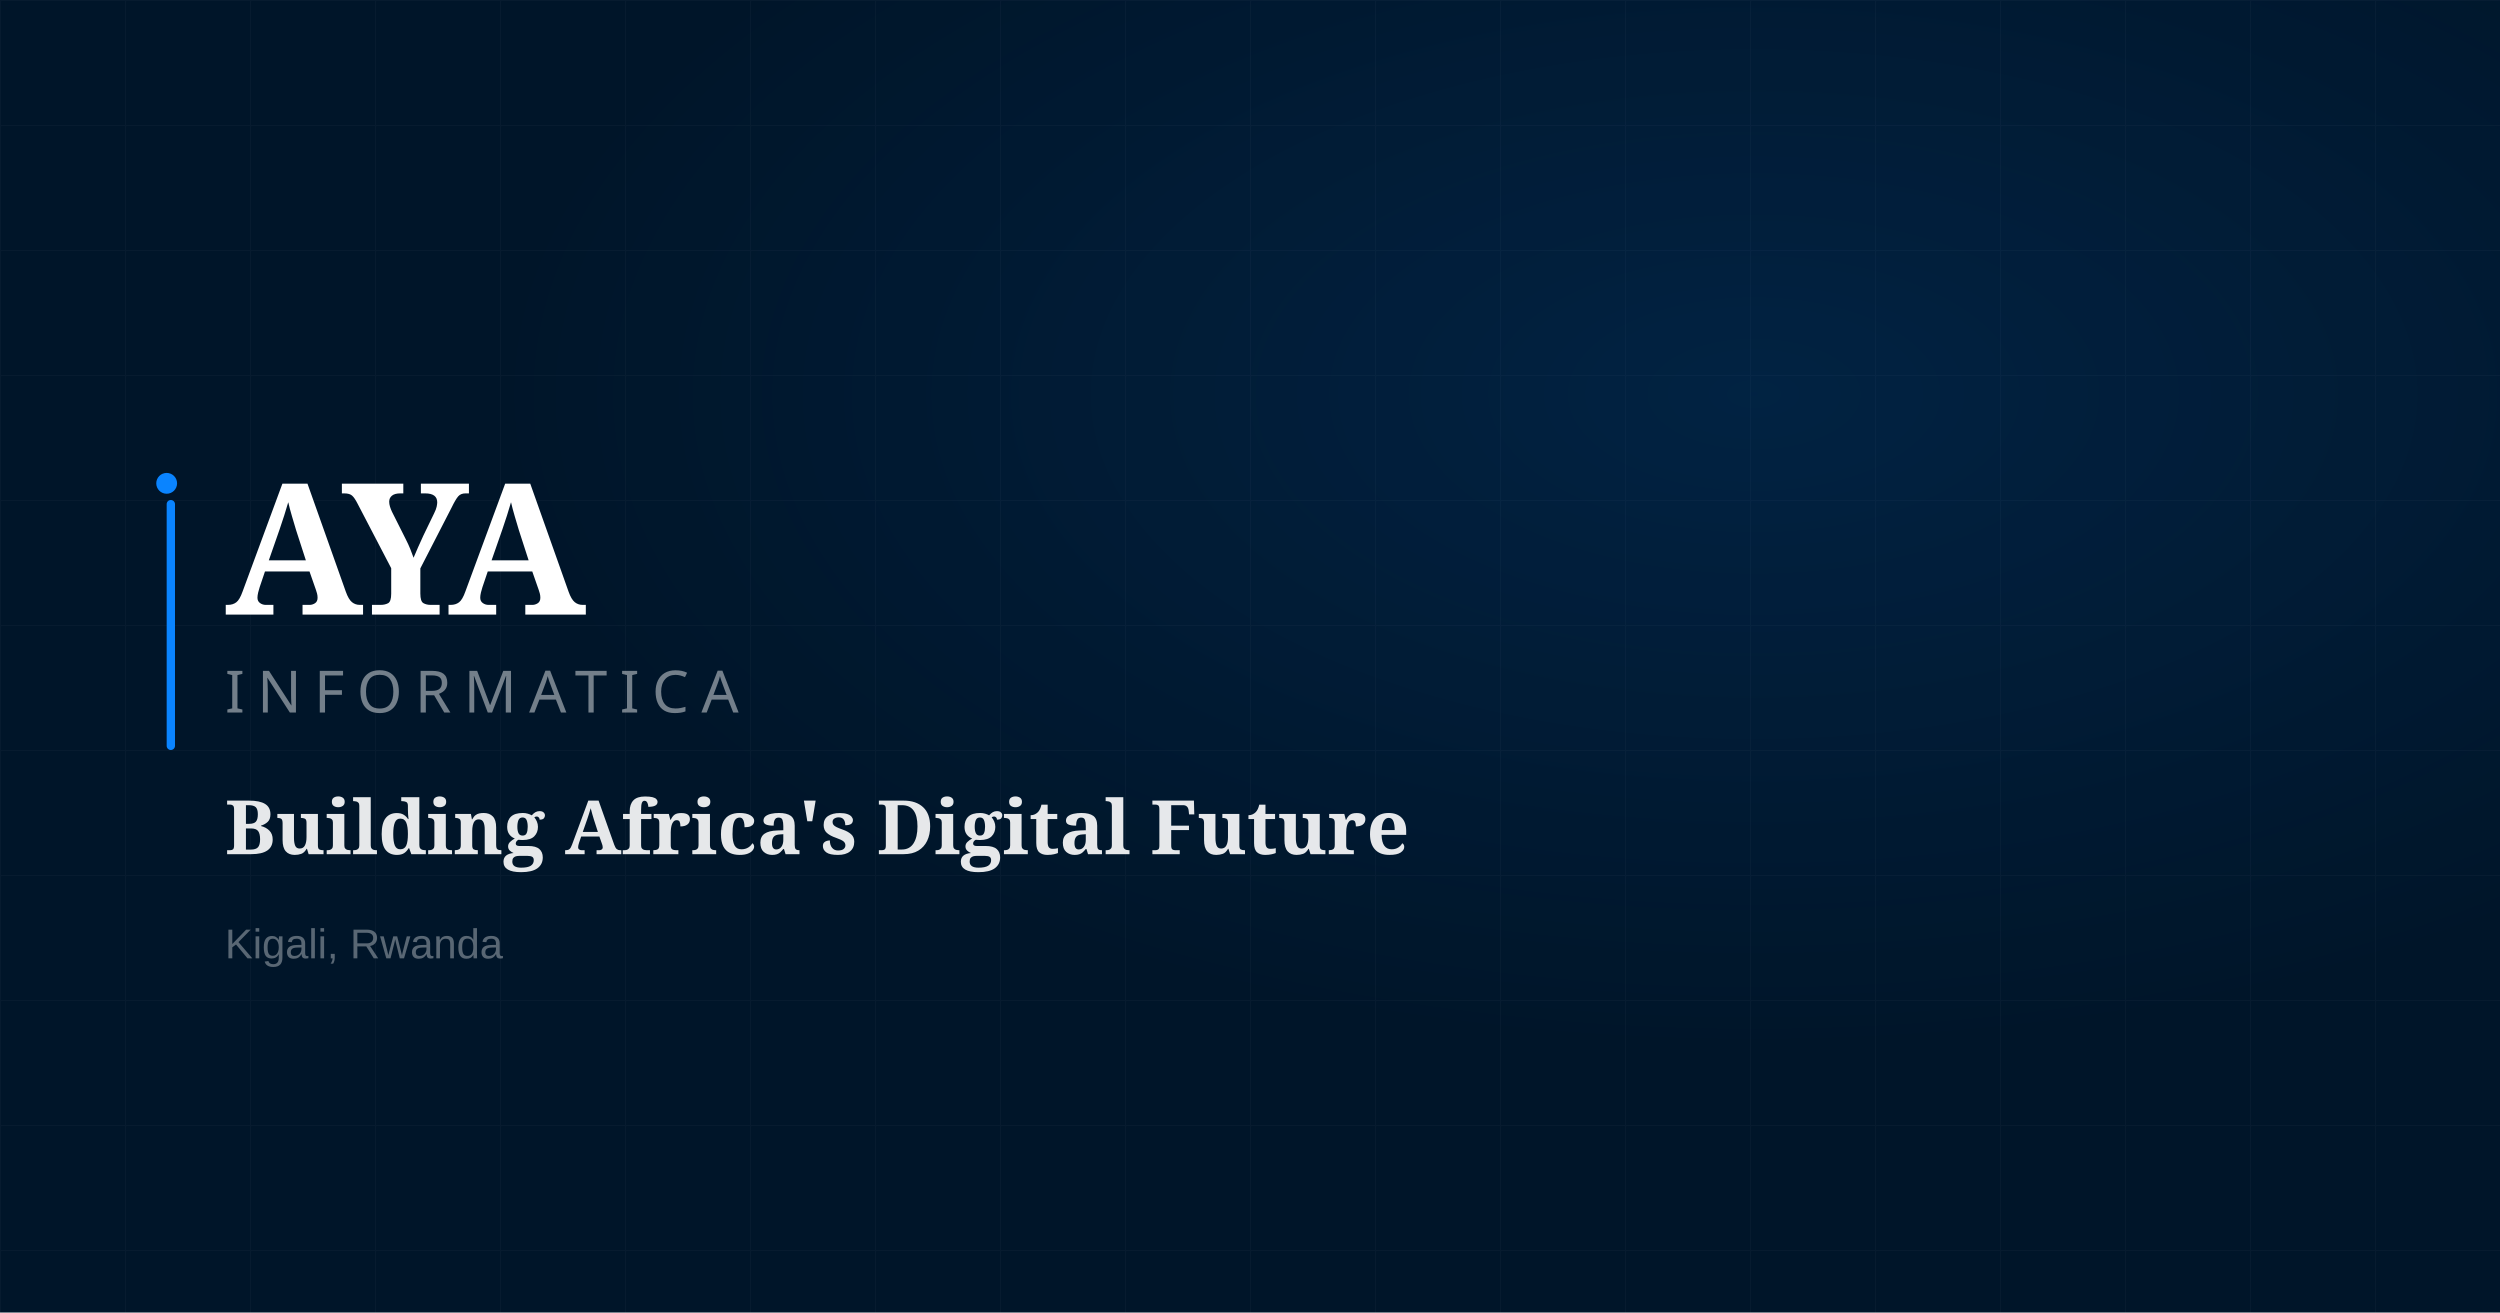
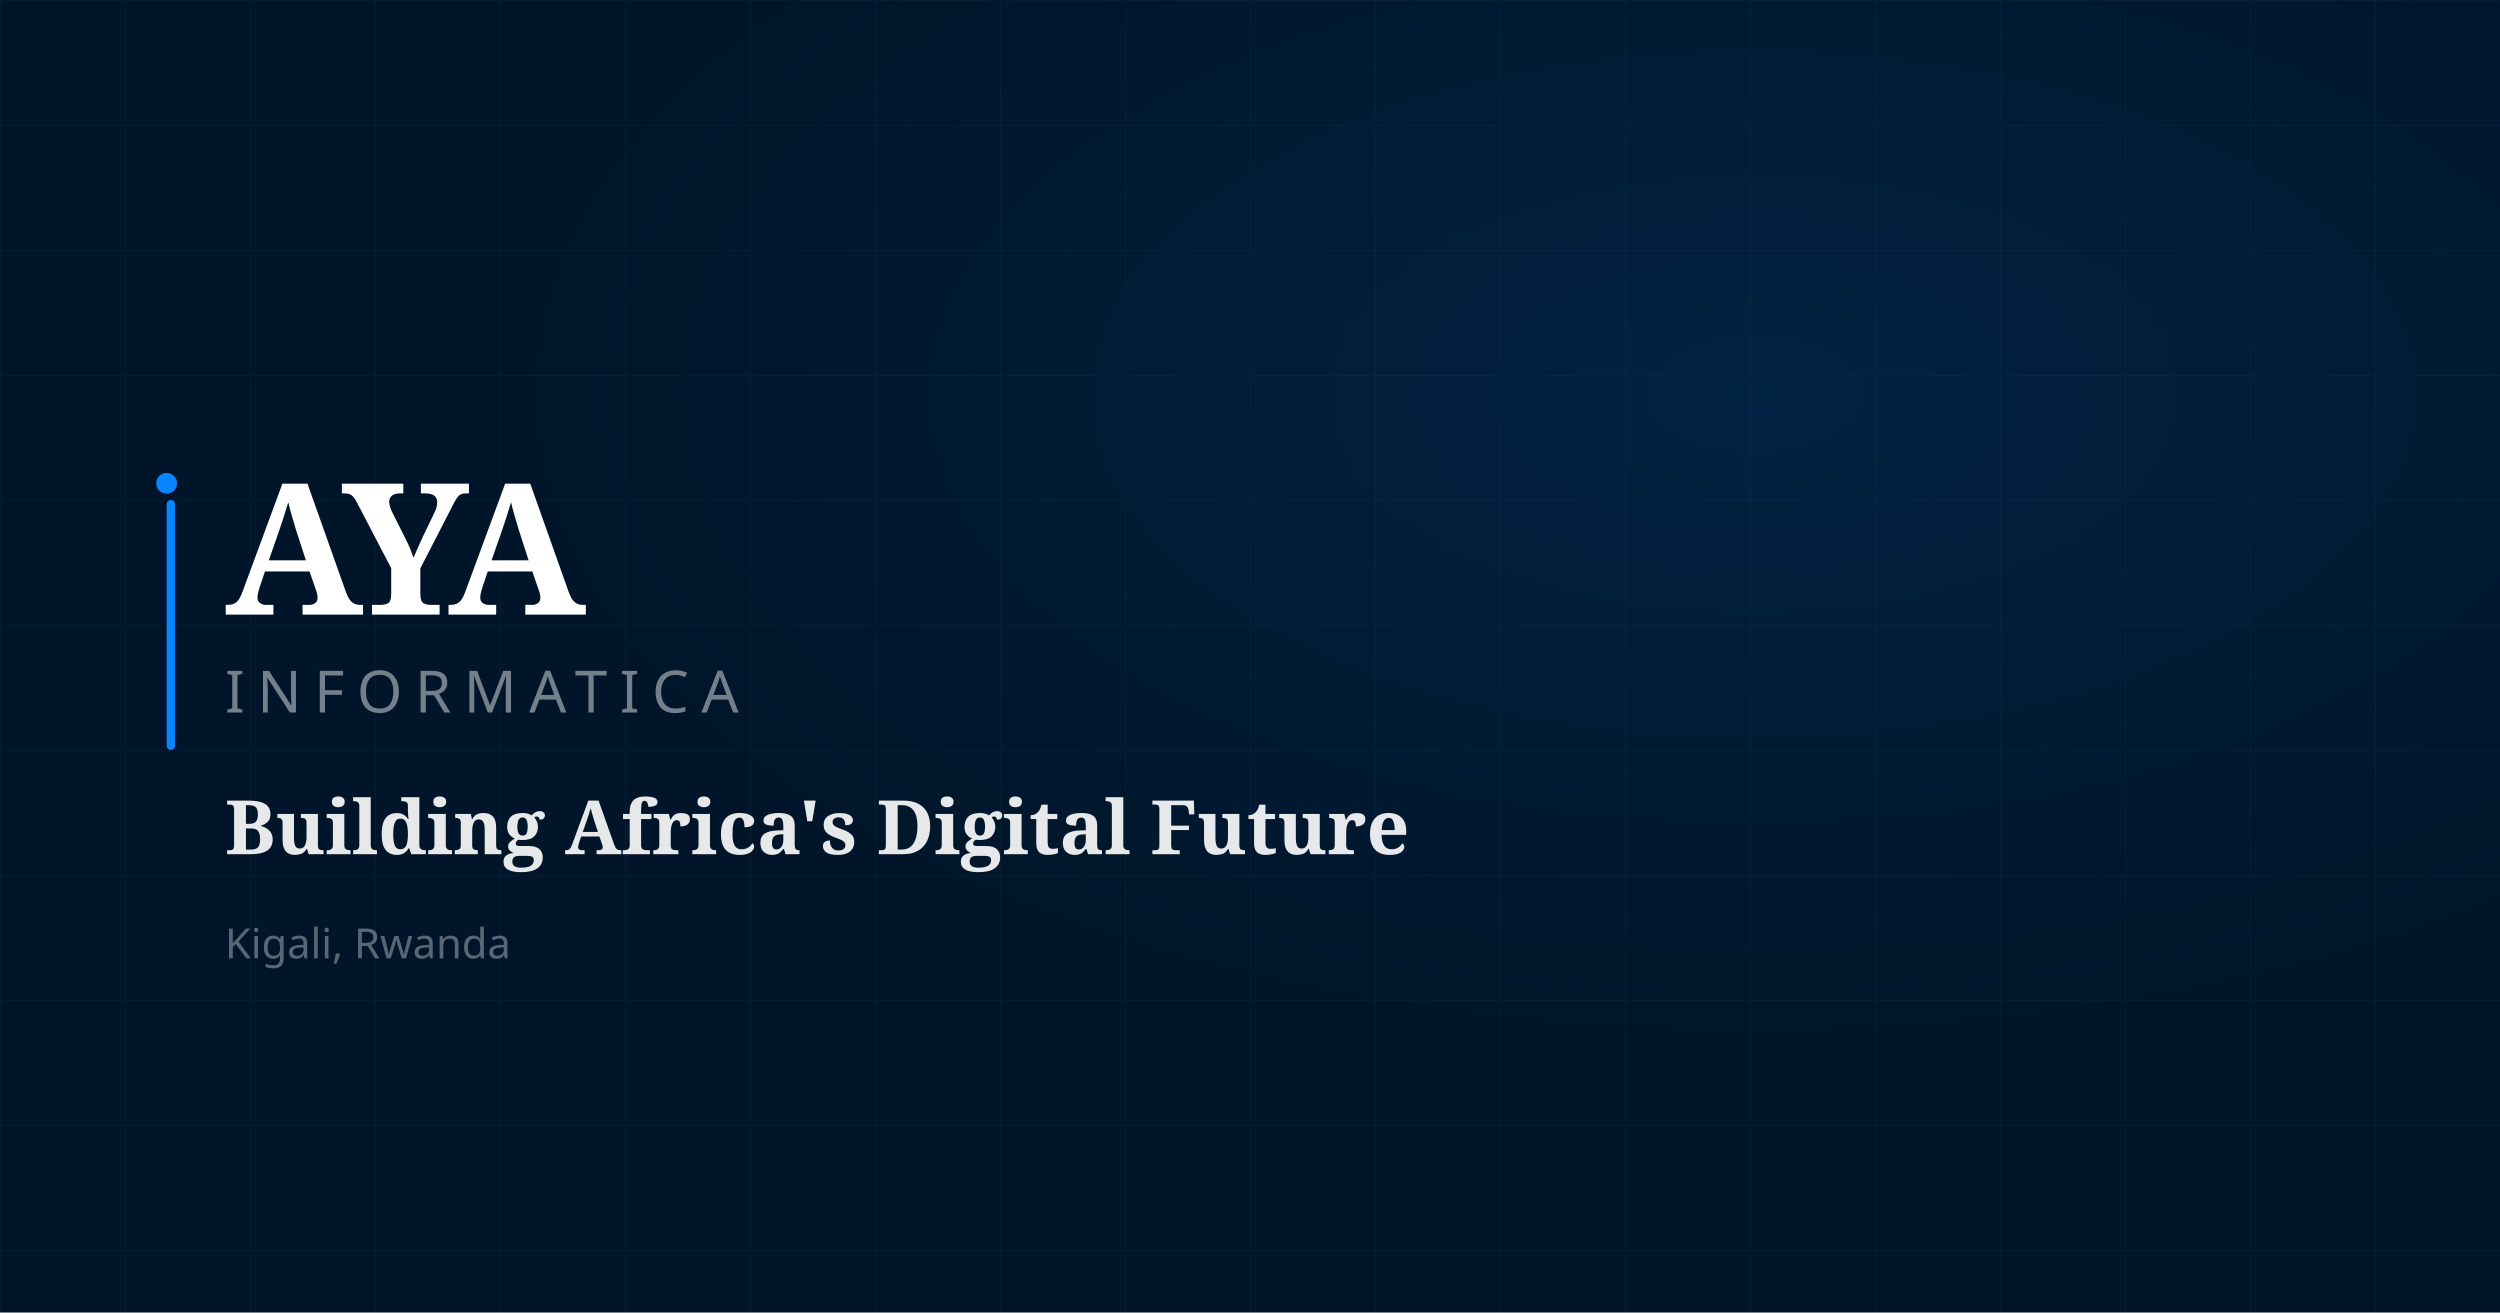
<svg xmlns="http://www.w3.org/2000/svg" width="1200" height="630" viewBox="0 0 1200 630">
  <rect width="1200" height="630" fill="#001529" />
  <defs>
    <pattern id="grid" width="60" height="60" patternUnits="userSpaceOnUse">
      <path d="M 60 0 L 0 0 0 60" fill="none" stroke="rgba(255,255,255,0.03)" stroke-width="1" />
    </pattern>
    <radialGradient id="glow" cx="70%" cy="30%" r="50%">
      <stop offset="0%" stop-color="rgba(10,132,255,0.12)" />
      <stop offset="100%" stop-color="rgba(10,132,255,0)" />
    </radialGradient>
  </defs>
  <rect width="1200" height="630" fill="url(#grid)" />
  <rect width="1200" height="630" fill="url(#glow)" />
  <rect x="80" y="240" width="4" height="120" rx="2" fill="#0A84FF" />
-   <text x="108" y="295" font-family="Georgia, serif" font-weight="900" font-size="88" fill="white" letter-spacing="-4">AYA</text>
-   <text x="108" y="342" font-family="Georgia, sans-serif" font-weight="400" font-size="28" fill="rgba(255,255,255,0.45)" letter-spacing="6">INFORMATICA</text>
-   <text x="108" y="410" font-family="Georgia, serif" font-weight="700" font-size="36" fill="rgba(255,255,255,0.9)">Building Africa's Digital Future</text>
-   <text x="108" y="460" font-family="Arial, sans-serif" font-weight="400" font-size="20" fill="rgba(255,255,255,0.35)">Kigali, Rwanda</text>
+   <text x="108" y="295" font-family="serif" font-weight="900" font-size="88" fill="white" letter-spacing="-4">AYA</text>
+   <text x="108" y="342" font-family="sans-serif" font-weight="400" font-size="28" fill="rgba(255,255,255,0.45)" letter-spacing="6">INFORMATICA</text>
+   <text x="108" y="410" font-family="serif" font-weight="700" font-size="36" fill="rgba(255,255,255,0.9)">Building Africa's Digital Future</text>
+   <text x="108" y="460" font-family="sans-serif" font-weight="400" font-size="20" fill="rgba(255,255,255,0.35)">Kigali, Rwanda</text>
  <circle cx="80" cy="232" r="5" fill="#0A84FF" />
</svg>
